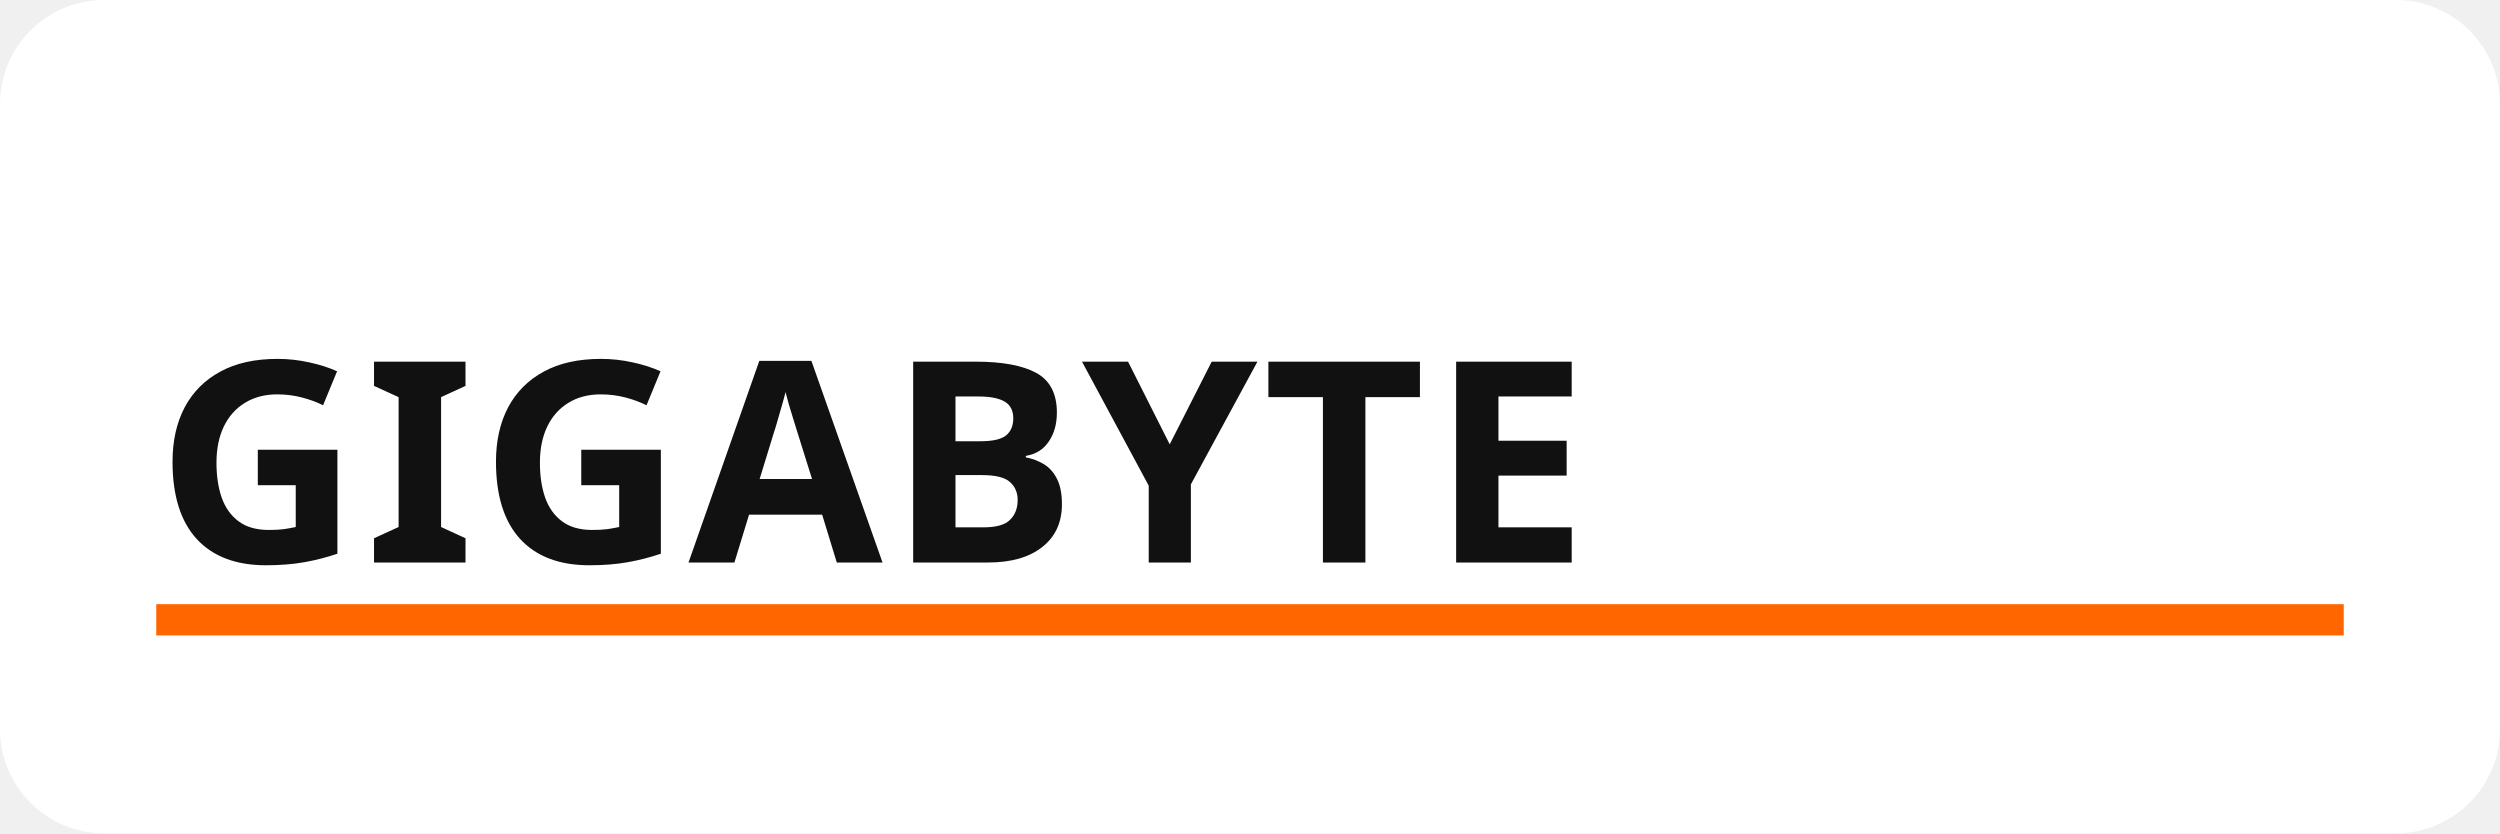
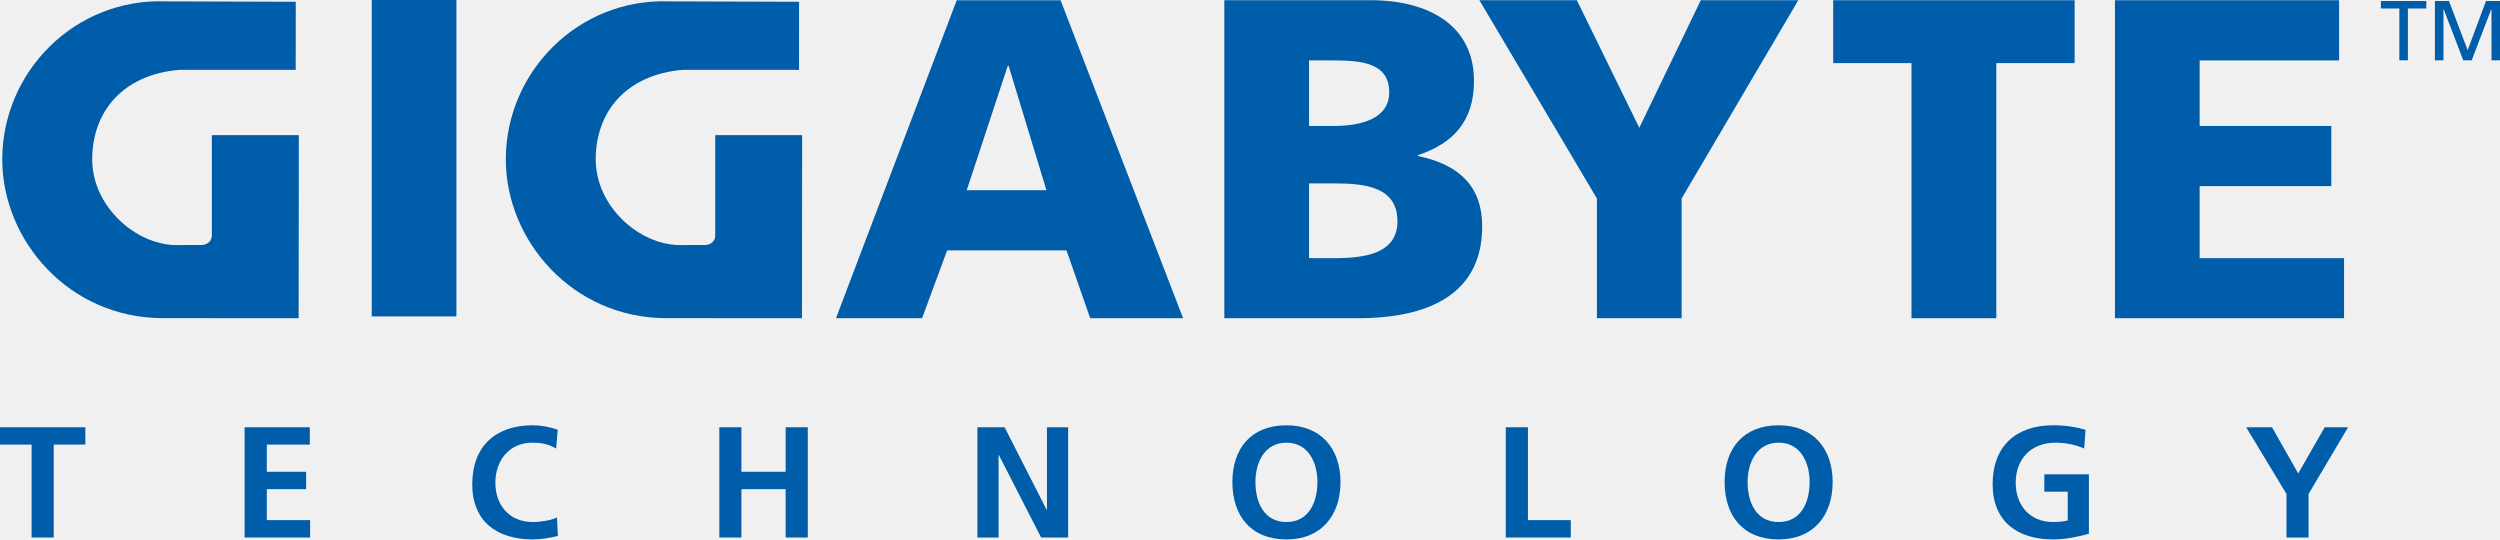
- <svg xmlns="http://www.w3.org/2000/svg" viewBox="0 0 240 80" width="240" height="80">
-   <rect width="240" height="80" rx="10" fill="#FFFFFF" />
-   <g transform="translate(15, 26)">
-     <text x="0" y="28" font-family="'Arial Black', 'Impact', sans-serif" font-size="27" font-weight="900" fill="#111111" letter-spacing="0.5">GIGABYTE</text>
-     <rect x="0" y="32" width="210" height="3" fill="#FF6600" />
-   </g>
+ <svg xmlns="http://www.w3.org/2000/svg" version="1.1" id="Layer_1" width="626.172" height="135.109" viewBox="0 0 626.172 135.109" overflow="visible" enable-background="new 0 0 626.172 135.109" xml:space="preserve">
+   <polygon fill="#005DAA" points="600.965,2.128 596.336,2.128 596.336,0.257 607.719,0.257 607.719,2.128 603.098,2.128   603.098,15.104 600.965,15.104 " />
+   <polygon fill="#005DAA" points="609.867,0.257 613.391,0.257 618.074,12.572 622.66,0.257 626.172,0.257 626.172,15.104   624.039,15.104 624.039,2.261 624.004,2.261 619.082,15.104 616.969,15.104 612.055,2.261 612.012,2.261 612.012,15.104   609.867,15.104 " />
+   <rect x="93.112" fill="#005DAA" width="21.205" height="79.25" />
+   <path fill="#005DAA" d="M239.629,0.066h26.012l30.688,79.636h-23.27l-5.938-16.99h-29.89l-6.284,16.99h-21.562L239.629,0.066   M252.631,16.493h-0.222l-10.275,31.151h19.967L252.631,16.493" />
+   <path fill="#005DAA" d="M306.656,0.057h36.634c14.824,0,25.898,6.497,25.898,20.188c0,10.056-5.133,15.652-14.029,18.608v0.223  c10.595,2.182,16.083,7.881,16.083,17.591c0,19.052-16.773,23.035-31.031,23.035h-33.555V0.057 M327.872,64.659h6.292  c7.755,0,15.853-1.154,15.853-9.248c0-8.684-8.328-9.47-15.621-9.47h-6.523V64.659 M327.872,31.559h5.939  c6.965,0,14.144-1.713,14.144-8.449c0-7.307-6.834-7.975-13.905-7.975h-6.178V31.559" />
+   <polyline fill="#005DAA" points="399.972,49.703 370.543,0.057 394.953,0.057 410.591,32.009 425.993,0.057 450.421,0.057   421.196,49.703 421.196,79.702 399.972,79.702 399.972,49.703 " />
+   <polyline fill="#005DAA" points="478.77,15.803 459.156,15.803 459.156,0.057 519.625,0.057 519.625,15.803 500.012,15.803   500.012,79.702 478.77,79.702 478.77,15.803 " />
+   <polyline fill="#005DAA" points="529.727,0.057 585.867,0.057 585.867,15.135 550.941,15.135 550.941,31.559 583.918,31.559   583.918,46.616 550.941,46.616 550.941,64.659 587.113,64.659 587.113,79.702 529.727,79.702 529.727,0.057 " />
+   <path fill="#005DAA" d="M44.919,17.493C30.802,18.667,23.093,27.935,23.093,39.93c0,11.661,10.806,21.465,21.241,21.465l2.293-0.023  h3.858c0,0,2.559,0,2.576-2.494v-25.03h21.791c0,14.129-0.053,45.855-0.053,45.855s-21.509-0.019-33.996-0.019  c-23.482,0-40.236-19.399-40.236-39.754c0-22.016,18.224-40.403,40.917-39.589l32.598,0.103l-0.017,17.05H44.919" />
+   <path fill="#005DAA" d="M171.026,17.493c-14.126,1.174-21.818,10.441-21.818,22.437c0,11.661,10.789,21.465,21.233,21.465  l2.284-0.023h3.867c0,0,2.54,0,2.558-2.494v-25.03h21.756c0,14.129-0.035,45.855-0.035,45.855s-21.49-0.019-33.97-0.019  c-23.473,0-40.209-19.399-40.209-39.754c0-22.016,18.206-40.403,40.908-39.589l32.544,0.103l-0.008,17.05H171.026" />
+   <polyline fill="#005DAA" points="7.913,111.354 0,111.354 0,107.016 21.375,107.016 21.375,111.354 13.454,111.354 13.454,134.631   7.913,134.631 7.913,111.354 " />
+   <polyline fill="#005DAA" points="61.266,107.016 77.596,107.016 77.596,111.354 66.825,111.354 66.825,118.168 76.676,118.168   76.676,122.521 66.825,122.521 66.825,130.275 77.667,130.275 77.667,134.631 61.266,134.631 61.266,107.016 " />
+   <path fill="#005DAA" d="M139.737,134.24c-2.018,0.479-4.204,0.869-6.292,0.869c-8.939,0-15.162-4.479-15.162-13.826  c0-9.453,5.789-14.764,15.162-14.764c1.822,0,4.23,0.371,6.257,1.135l-0.406,4.689c-2.081-1.203-3.992-1.469-5.983-1.469  c-5.683,0-9.24,4.373-9.24,10.02c0,5.629,3.479,9.859,9.373,9.859c2.169,0,4.753-0.479,6.053-1.152L139.737,134.24" />
+   <polyline fill="#005DAA" points="180.168,107.016 185.7,107.016 185.7,118.168 196.781,118.168 196.781,107.016 202.323,107.016   202.323,134.631 196.781,134.631 196.781,122.521 185.7,122.521 185.7,134.631 180.168,134.631 180.168,107.016 " />
+   <polyline fill="#005DAA" points="244.807,107.016 251.622,107.016 262.146,127.674 262.226,127.674 262.226,107.016   267.536,107.016 267.536,134.631 260.765,134.631 250.188,113.973 250.117,113.973 250.117,134.631 244.807,134.631   244.807,107.016 " />
+   <path fill="#005DAA" d="M322.207,106.52c8.665,0,13.542,5.859,13.542,14.215s-4.788,14.375-13.542,14.375  c-8.868,0-13.532-5.896-13.532-14.375C308.675,112.271,313.418,106.52,322.207,106.52 M322.207,130.754  c5.647,0,7.763-5.01,7.763-10.02c0-4.869-2.258-9.859-7.763-9.859c-5.496,0-7.762,4.99-7.762,9.859  C314.445,125.744,316.552,130.754,322.207,130.754" />
+   <polyline fill="#005DAA" points="377.154,107.016 382.704,107.016 382.704,130.275 393.43,130.275 393.43,134.631 377.154,134.631   377.154,107.016 " />
+   <path fill="#005DAA" d="M445.499,106.52c8.669,0,13.524,5.859,13.524,14.215s-4.789,14.375-13.524,14.375  c-8.885,0-13.539-5.896-13.539-14.375C431.96,112.271,436.694,106.52,445.499,106.52 M445.499,130.754  c5.656,0,7.755-5.01,7.755-10.02c0-4.869-2.267-9.859-7.755-9.859c-5.506,0-7.779,4.99-7.779,9.859  C437.72,125.744,439.825,130.754,445.499,130.754" />
+   <path fill="#005DAA" d="M522.016,112.344c-2.141-0.99-4.902-1.469-7.125-1.469c-6.461,0-10.02,4.373-10.02,10.02  c0,5.629,3.488,9.859,9.383,9.859c1.504,0,2.691-0.16,3.648-0.389v-7.223h-5.863v-4.338h11.164v14.889  c-2.93,0.795-5.977,1.416-8.949,1.416c-8.941,0-15.164-4.479-15.164-13.826c0-9.453,5.781-14.764,15.164-14.764  c3.203,0,5.754,0.441,8.109,1.135L522.016,112.344" />
+   <polyline fill="#005DAA" points="572.688,123.709 562.598,107.016 569.074,107.016 575.625,118.592 582.266,107.016   588.125,107.016 578.227,123.709 578.227,134.631 572.688,134.631 572.688,123.709 " />
</svg>
